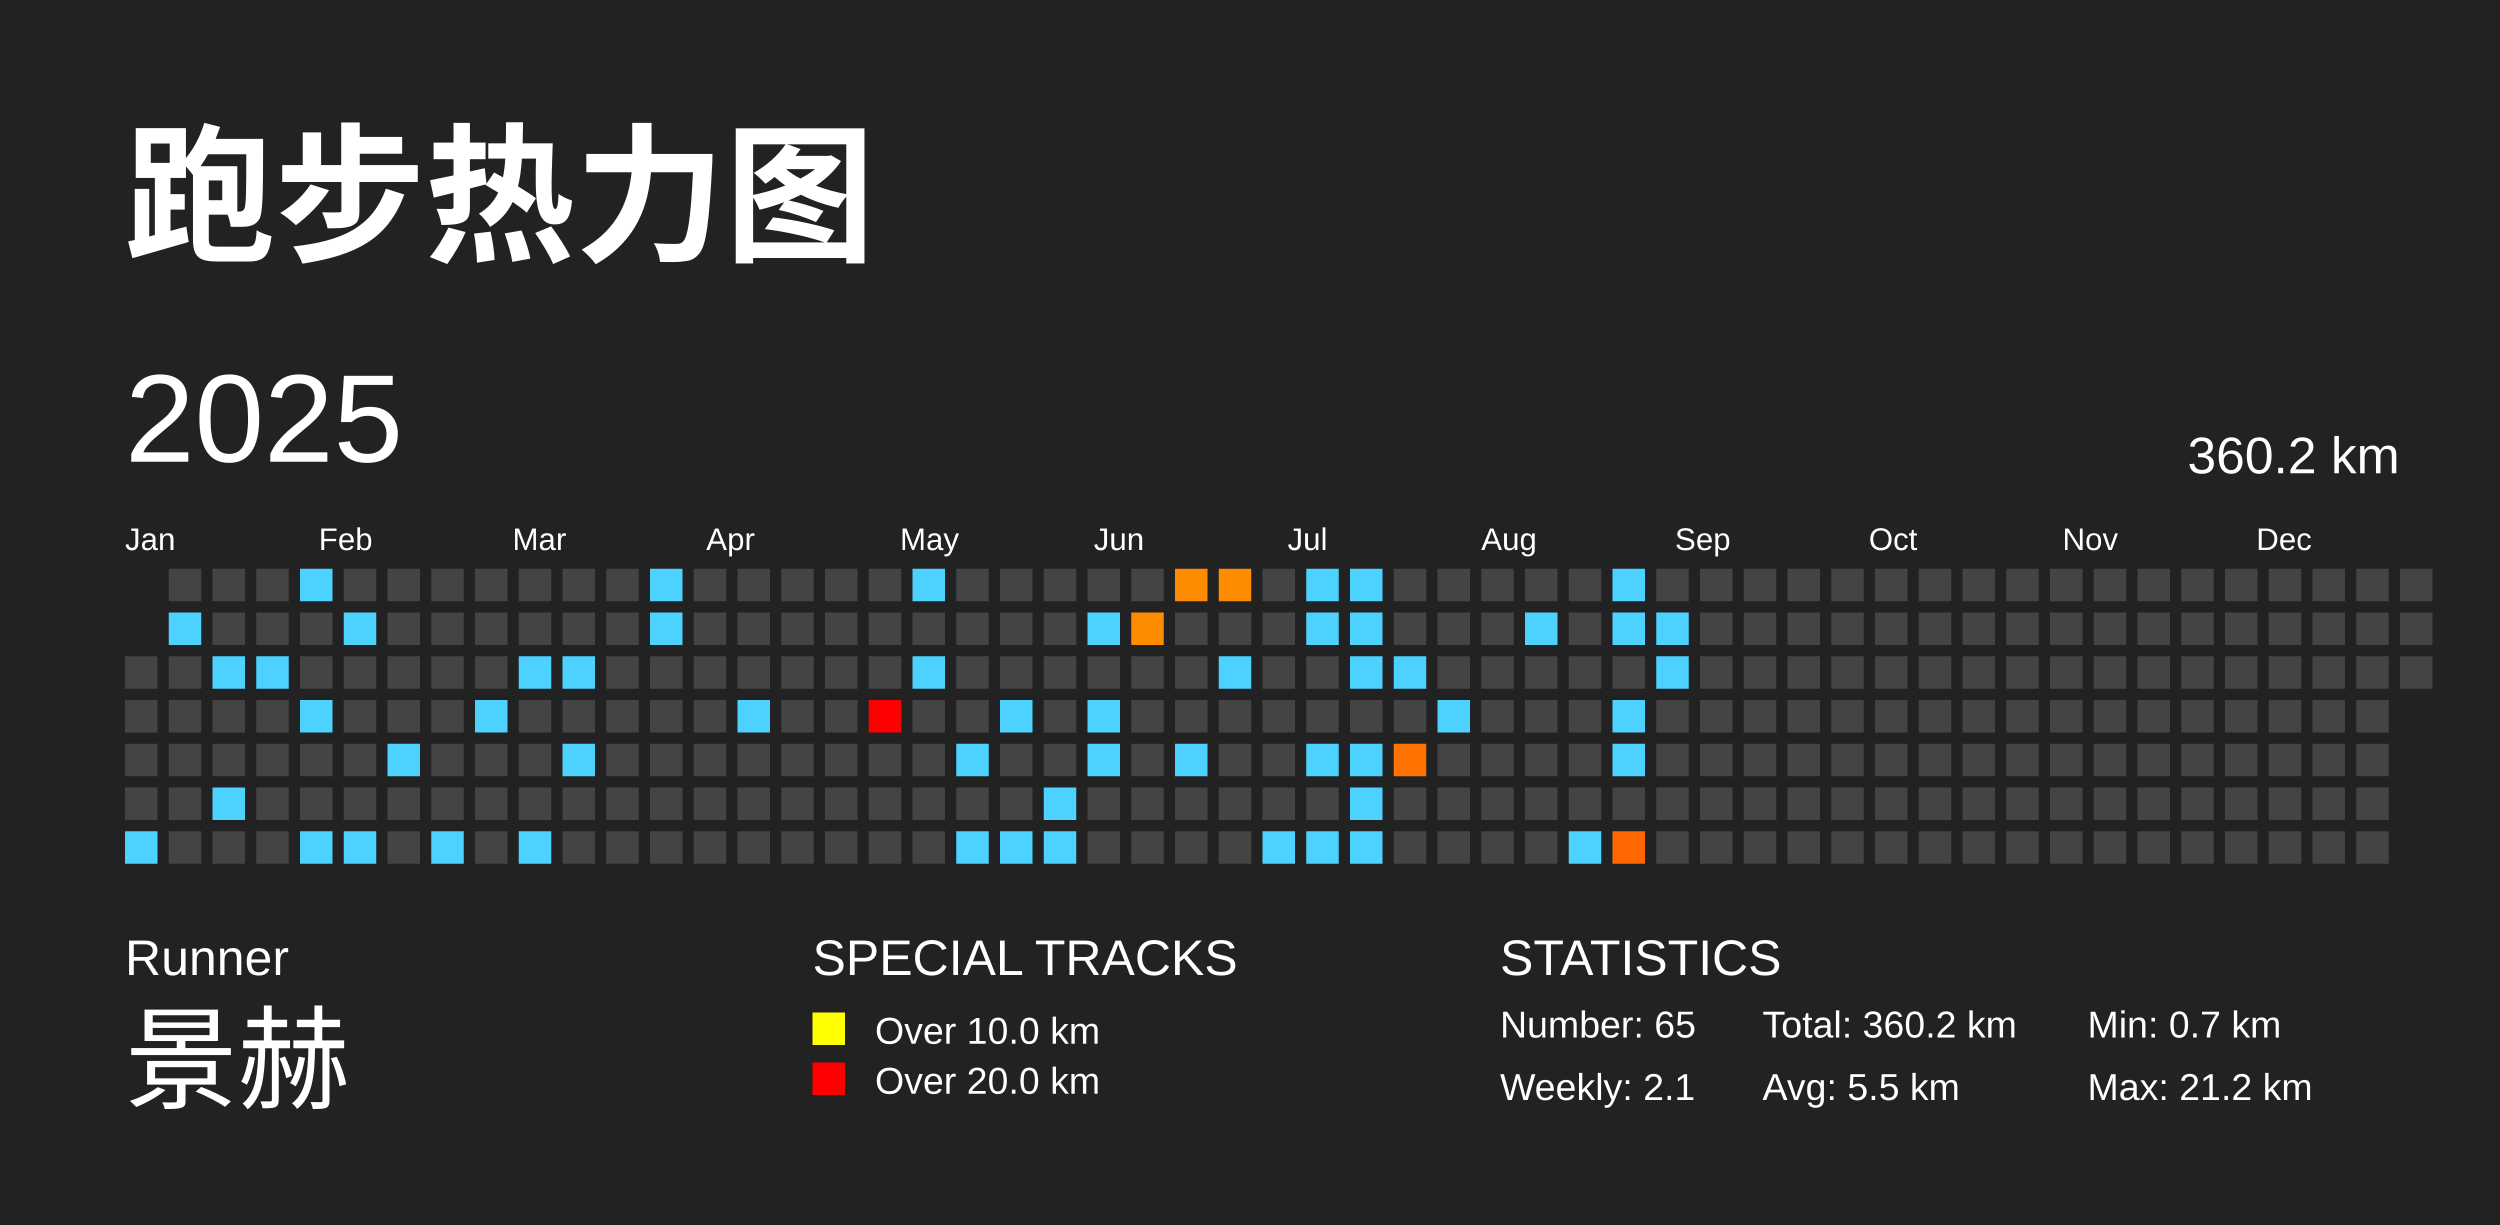
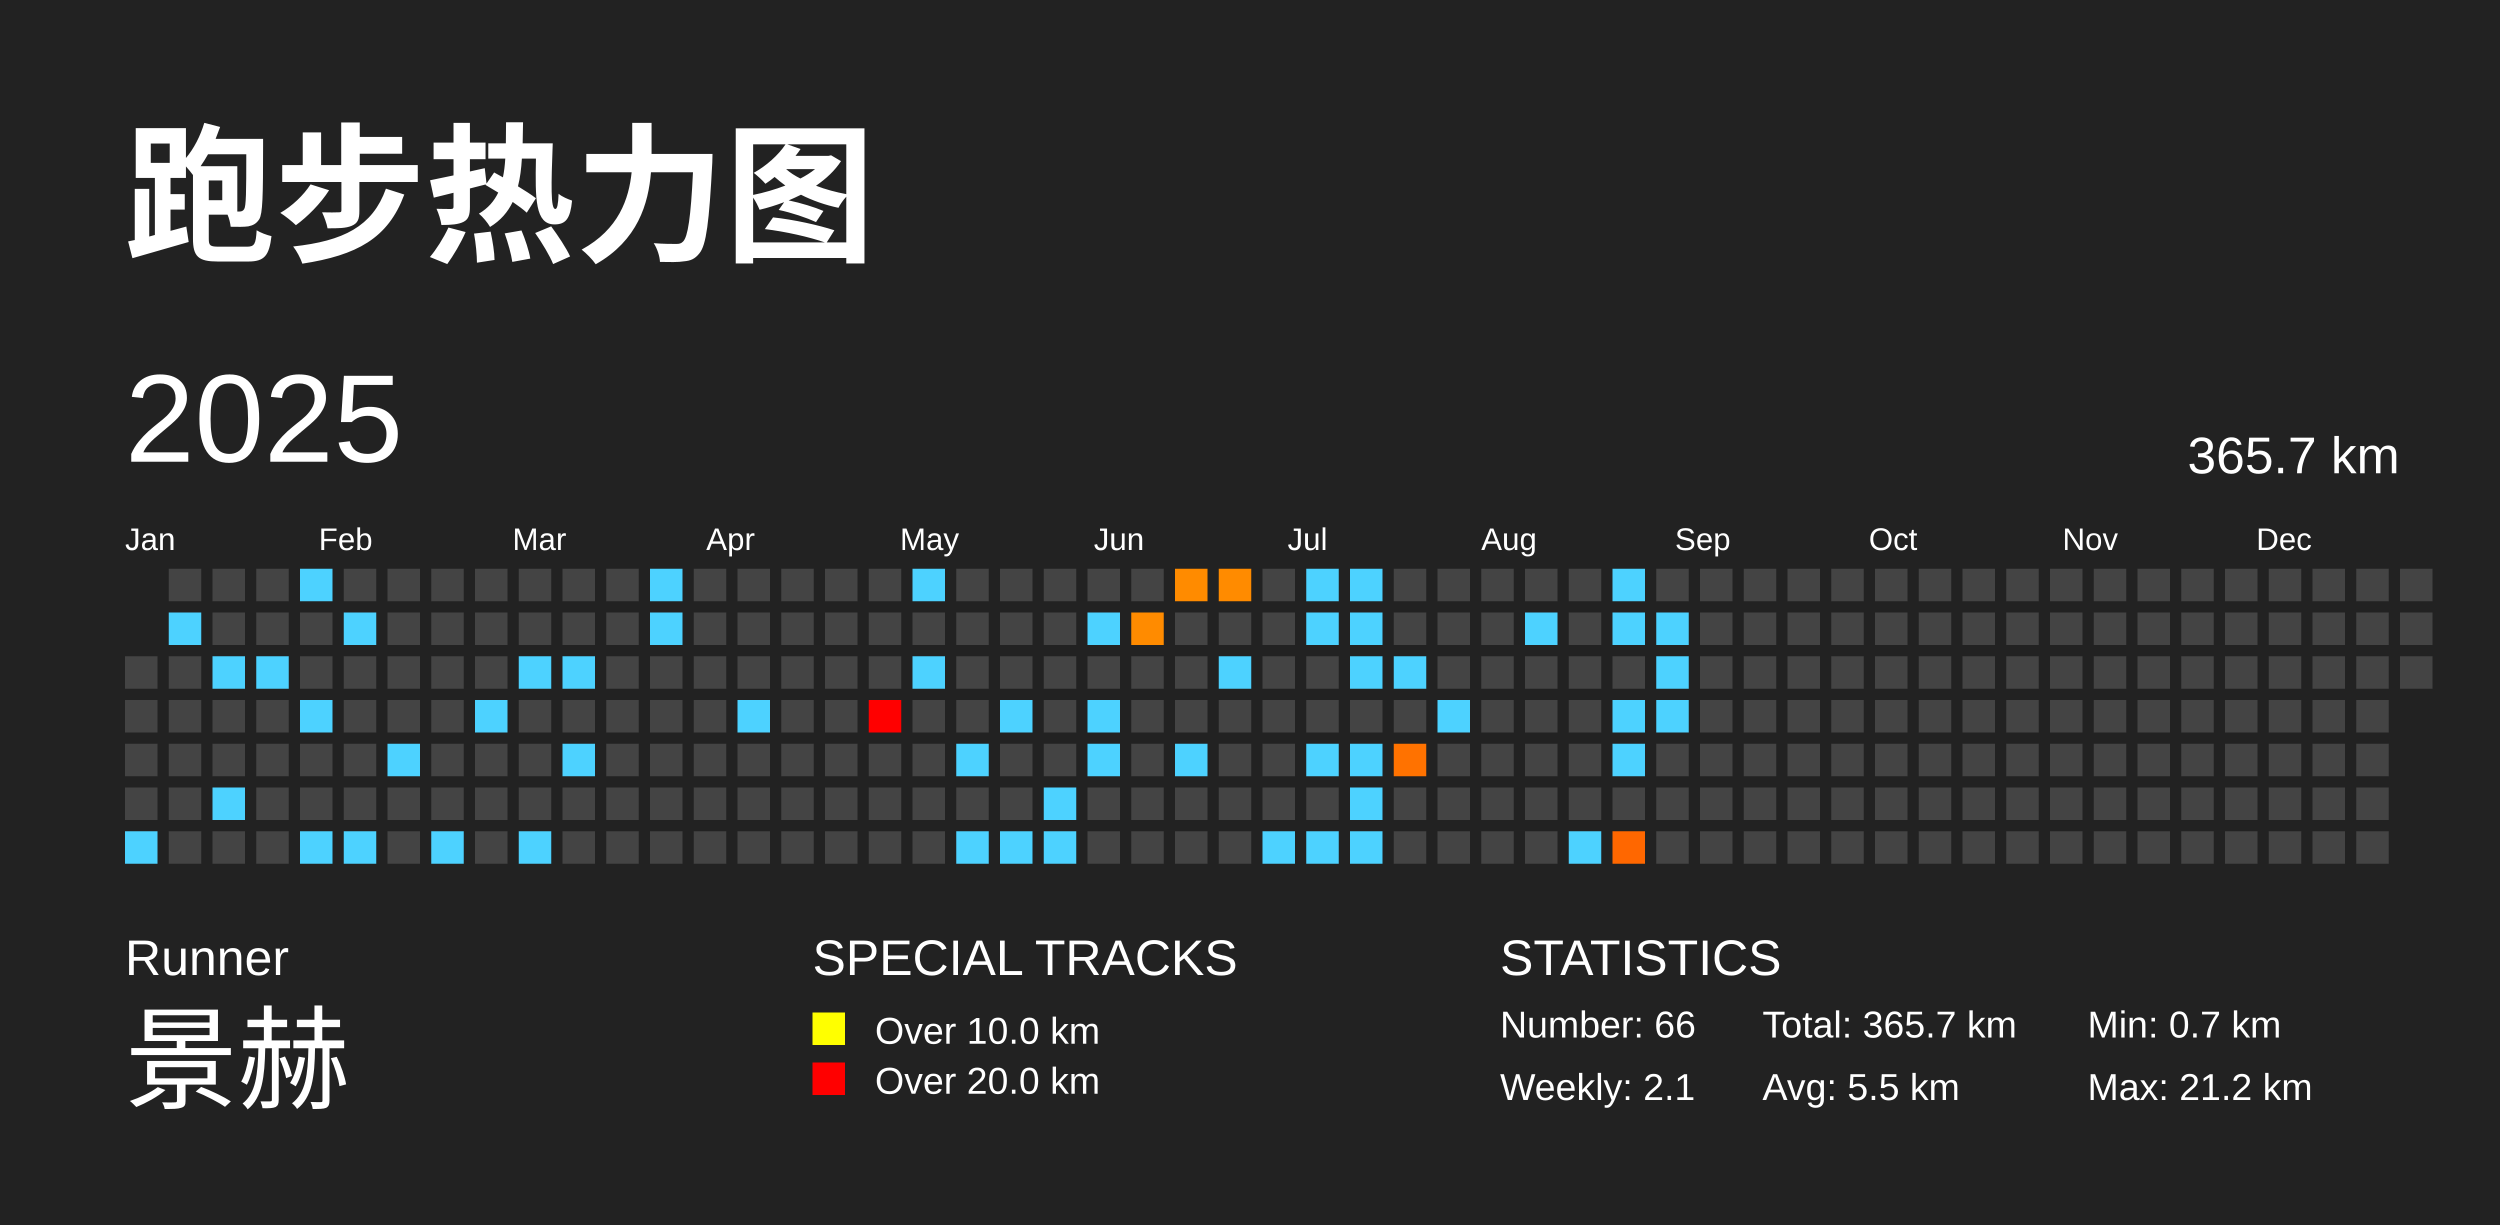
<svg xmlns="http://www.w3.org/2000/svg" baseProfile="full" height="98mm" version="1.1" viewBox="0,0,200,98" width="200mm">
  <defs />
  <rect fill="#222222" height="98" width="200" x="0" y="0" />
  <text fill="#FFFFFF" style="font-size:12px; font-family:Arial; font-weight:bold;" x="10" y="20">跑步热力图</text>
  <text fill="#FFFFFF" style="font-size:4px; font-family:Arial" x="10" y="78">Runner</text>
  <text fill="#FFFFFF" style="font-size:9px; font-family:Arial" x="10" y="88">景赫</text>
  <text fill="#FFFFFF" style="font-size:4px; font-family:Arial" x="65" y="78">SPECIAL TRACKS</text>
  <rect fill="yellow" height="2.6" width="2.6" x="65" y="81" />
  <text fill="#FFFFFF" style="font-size:3px; font-family:Arial" x="70" y="83.5">Over 10.0 km</text>
  <rect fill="red" height="2.6" width="2.6" x="65" y="85" />
  <text fill="#FFFFFF" style="font-size:3px; font-family:Arial" x="70" y="87.5">Over 20.0 km</text>
  <text fill="#FFFFFF" style="font-size:4px; font-family:Arial" x="120" y="78">STATISTICS</text>
-   <text fill="#FFFFFF" style="font-size:3px; font-family:Arial" x="120" y="83">Number: 65</text>
+   <text fill="#FFFFFF" style="font-size:3px; font-family:Arial" x="120" y="83">Number: 66</text>
  <text fill="#FFFFFF" style="font-size:3px; font-family:Arial" x="120" y="88">Weekly: 2.1</text>
-   <text fill="#FFFFFF" style="font-size:3px; font-family:Arial" x="141" y="83">Total: 360.2 km</text>
+   <text fill="#FFFFFF" style="font-size:3px; font-family:Arial" x="141" y="83">Total: 365.7 km</text>
  <text fill="#FFFFFF" style="font-size:3px; font-family:Arial" x="141" y="88">Avg: 5.5 km</text>
  <text fill="#FFFFFF" style="font-size:3px; font-family:Arial" x="167" y="83">Min: 0.7 km</text>
  <text fill="#FFFFFF" style="font-size:3px; font-family:Arial" x="167" y="88">Max: 21.2 km</text>
  <text dominant-baseline="hanging" fill="#FFFFFF" style="font-size:10.0px; font-family:Arial;" x="10" y="30">2025</text>
-   <text dominant-baseline="hanging" fill="#FFFFFF" style="font-size:4.125px; font-family:Arial;" x="175" y="35">360.2 km</text>
+   <text dominant-baseline="hanging" fill="#FFFFFF" style="font-size:4.125px; font-family:Arial;" x="175" y="35">365.7 km</text>
  <text fill="#FFFFFF" style="font-size:2.5px; font-family:Arial" x="10.0" y="44">Jan</text>
  <text fill="#FFFFFF" style="font-size:2.5px; font-family:Arial" x="25.5" y="44">Feb</text>
  <text fill="#FFFFFF" style="font-size:2.5px; font-family:Arial" x="41.0" y="44">Mar</text>
  <text fill="#FFFFFF" style="font-size:2.5px; font-family:Arial" x="56.5" y="44">Apr</text>
  <text fill="#FFFFFF" style="font-size:2.5px; font-family:Arial" x="72.0" y="44">May</text>
  <text fill="#FFFFFF" style="font-size:2.5px; font-family:Arial" x="87.5" y="44">Jun</text>
  <text fill="#FFFFFF" style="font-size:2.5px; font-family:Arial" x="103.0" y="44">Jul</text>
  <text fill="#FFFFFF" style="font-size:2.5px; font-family:Arial" x="118.5" y="44">Aug</text>
  <text fill="#FFFFFF" style="font-size:2.5px; font-family:Arial" x="134.0" y="44">Sep</text>
  <text fill="#FFFFFF" style="font-size:2.5px; font-family:Arial" x="149.5" y="44">Oct</text>
  <text fill="#FFFFFF" style="font-size:2.5px; font-family:Arial" x="165.0" y="44">Nov</text>
  <text fill="#FFFFFF" style="font-size:2.5px; font-family:Arial" x="180.5" y="44">Dec</text>
  <rect fill="#444444" height="2.6" width="2.6" x="10.0" y="52.5" />
  <rect fill="#444444" height="2.6" width="2.6" x="10.0" y="56.0" />
  <rect fill="#444444" height="2.6" width="2.6" x="10.0" y="59.5" />
  <rect fill="#444444" height="2.6" width="2.6" x="10.0" y="63.0" />
  <rect fill="#4dd2ff" height="2.6" width="2.6" x="10.0" y="66.5" />
  <rect fill="#444444" height="2.6" width="2.6" x="13.5" y="45.5" />
  <rect fill="#4dd2ff" height="2.6" width="2.6" x="13.5" y="49.0" />
  <rect fill="#444444" height="2.6" width="2.6" x="13.5" y="52.5" />
  <rect fill="#444444" height="2.6" width="2.6" x="13.5" y="56.0" />
  <rect fill="#444444" height="2.6" width="2.6" x="13.5" y="59.5" />
  <rect fill="#444444" height="2.6" width="2.6" x="13.5" y="63.0" />
  <rect fill="#444444" height="2.6" width="2.6" x="13.5" y="66.5" />
  <rect fill="#444444" height="2.6" width="2.6" x="17.0" y="45.5" />
  <rect fill="#444444" height="2.6" width="2.6" x="17.0" y="49.0" />
  <rect fill="#4dd2ff" height="2.6" width="2.6" x="17.0" y="52.5" />
  <rect fill="#444444" height="2.6" width="2.6" x="17.0" y="56.0" />
  <rect fill="#444444" height="2.6" width="2.6" x="17.0" y="59.5" />
  <rect fill="#4dd2ff" height="2.6" width="2.6" x="17.0" y="63.0" />
  <rect fill="#444444" height="2.6" width="2.6" x="17.0" y="66.5" />
  <rect fill="#444444" height="2.6" width="2.6" x="20.5" y="45.5" />
  <rect fill="#444444" height="2.6" width="2.6" x="20.5" y="49.0" />
  <rect fill="#4dd2ff" height="2.6" width="2.6" x="20.5" y="52.5" />
  <rect fill="#444444" height="2.6" width="2.6" x="20.5" y="56.0" />
  <rect fill="#444444" height="2.6" width="2.6" x="20.5" y="59.5" />
  <rect fill="#444444" height="2.6" width="2.6" x="20.5" y="63.0" />
  <rect fill="#444444" height="2.6" width="2.6" x="20.5" y="66.5" />
  <rect fill="#4dd2ff" height="2.6" width="2.6" x="24.0" y="45.5" />
  <rect fill="#444444" height="2.6" width="2.6" x="24.0" y="49.0" />
  <rect fill="#444444" height="2.6" width="2.6" x="24.0" y="52.5" />
  <rect fill="#4dd2ff" height="2.6" width="2.6" x="24.0" y="56.0" />
  <rect fill="#444444" height="2.6" width="2.6" x="24.0" y="59.5" />
  <rect fill="#444444" height="2.6" width="2.6" x="24.0" y="63.0" />
  <rect fill="#4dd2ff" height="2.6" width="2.6" x="24.0" y="66.5" />
  <rect fill="#444444" height="2.6" width="2.6" x="27.5" y="45.5" />
  <rect fill="#4dd2ff" height="2.6" width="2.6" x="27.5" y="49.0" />
  <rect fill="#444444" height="2.6" width="2.6" x="27.5" y="52.5" />
  <rect fill="#444444" height="2.6" width="2.6" x="27.5" y="56.0" />
  <rect fill="#444444" height="2.6" width="2.6" x="27.5" y="59.5" />
  <rect fill="#444444" height="2.6" width="2.6" x="27.5" y="63.0" />
  <rect fill="#4dd2ff" height="2.6" width="2.6" x="27.5" y="66.5" />
  <rect fill="#444444" height="2.6" width="2.6" x="31.0" y="45.5" />
  <rect fill="#444444" height="2.6" width="2.6" x="31.0" y="49.0" />
  <rect fill="#444444" height="2.6" width="2.6" x="31.0" y="52.5" />
  <rect fill="#444444" height="2.6" width="2.6" x="31.0" y="56.0" />
  <rect fill="#4dd2ff" height="2.6" width="2.6" x="31.0" y="59.5" />
  <rect fill="#444444" height="2.6" width="2.6" x="31.0" y="63.0" />
  <rect fill="#444444" height="2.6" width="2.6" x="31.0" y="66.5" />
  <rect fill="#444444" height="2.6" width="2.6" x="34.5" y="45.5" />
  <rect fill="#444444" height="2.6" width="2.6" x="34.5" y="49.0" />
  <rect fill="#444444" height="2.6" width="2.6" x="34.5" y="52.5" />
  <rect fill="#444444" height="2.6" width="2.6" x="34.5" y="56.0" />
  <rect fill="#444444" height="2.6" width="2.6" x="34.5" y="59.5" />
  <rect fill="#444444" height="2.6" width="2.6" x="34.5" y="63.0" />
  <rect fill="#4dd2ff" height="2.6" width="2.6" x="34.5" y="66.5" />
  <rect fill="#444444" height="2.6" width="2.6" x="38.0" y="45.5" />
  <rect fill="#444444" height="2.6" width="2.6" x="38.0" y="49.0" />
  <rect fill="#444444" height="2.6" width="2.6" x="38.0" y="52.5" />
  <rect fill="#4dd2ff" height="2.6" width="2.6" x="38.0" y="56.0" />
  <rect fill="#444444" height="2.6" width="2.6" x="38.0" y="59.5" />
  <rect fill="#444444" height="2.6" width="2.6" x="38.0" y="63.0" />
  <rect fill="#444444" height="2.6" width="2.6" x="38.0" y="66.5" />
  <rect fill="#444444" height="2.6" width="2.6" x="41.5" y="45.5" />
  <rect fill="#444444" height="2.6" width="2.6" x="41.5" y="49.0" />
  <rect fill="#4dd2ff" height="2.6" width="2.6" x="41.5" y="52.5" />
  <rect fill="#444444" height="2.6" width="2.6" x="41.5" y="56.0" />
  <rect fill="#444444" height="2.6" width="2.6" x="41.5" y="59.5" />
  <rect fill="#444444" height="2.6" width="2.6" x="41.5" y="63.0" />
  <rect fill="#4dd2ff" height="2.6" width="2.6" x="41.5" y="66.5" />
  <rect fill="#444444" height="2.6" width="2.6" x="45.0" y="45.5" />
  <rect fill="#444444" height="2.6" width="2.6" x="45.0" y="49.0" />
  <rect fill="#4dd2ff" height="2.6" width="2.6" x="45.0" y="52.5" />
  <rect fill="#444444" height="2.6" width="2.6" x="45.0" y="56.0" />
  <rect fill="#4dd2ff" height="2.6" width="2.6" x="45.0" y="59.5" />
  <rect fill="#444444" height="2.6" width="2.6" x="45.0" y="63.0" />
  <rect fill="#444444" height="2.6" width="2.6" x="45.0" y="66.5" />
  <rect fill="#444444" height="2.6" width="2.6" x="48.5" y="45.5" />
  <rect fill="#444444" height="2.6" width="2.6" x="48.5" y="49.0" />
  <rect fill="#444444" height="2.6" width="2.6" x="48.5" y="52.5" />
  <rect fill="#444444" height="2.6" width="2.6" x="48.5" y="56.0" />
  <rect fill="#444444" height="2.6" width="2.6" x="48.5" y="59.5" />
  <rect fill="#444444" height="2.6" width="2.6" x="48.5" y="63.0" />
  <rect fill="#444444" height="2.6" width="2.6" x="48.5" y="66.5" />
  <rect fill="#4dd2ff" height="2.6" width="2.6" x="52.0" y="45.5" />
  <rect fill="#4dd2ff" height="2.6" width="2.6" x="52.0" y="49.0" />
  <rect fill="#444444" height="2.6" width="2.6" x="52.0" y="52.5" />
  <rect fill="#444444" height="2.6" width="2.6" x="52.0" y="56.0" />
  <rect fill="#444444" height="2.6" width="2.6" x="52.0" y="59.5" />
  <rect fill="#444444" height="2.6" width="2.6" x="52.0" y="63.0" />
  <rect fill="#444444" height="2.6" width="2.6" x="52.0" y="66.5" />
  <rect fill="#444444" height="2.6" width="2.6" x="55.5" y="45.5" />
  <rect fill="#444444" height="2.6" width="2.6" x="55.5" y="49.0" />
  <rect fill="#444444" height="2.6" width="2.6" x="55.5" y="52.5" />
  <rect fill="#444444" height="2.6" width="2.6" x="55.5" y="56.0" />
  <rect fill="#444444" height="2.6" width="2.6" x="55.5" y="59.5" />
  <rect fill="#444444" height="2.6" width="2.6" x="55.5" y="63.0" />
  <rect fill="#444444" height="2.6" width="2.6" x="55.5" y="66.5" />
  <rect fill="#444444" height="2.6" width="2.6" x="59.0" y="45.5" />
  <rect fill="#444444" height="2.6" width="2.6" x="59.0" y="49.0" />
  <rect fill="#444444" height="2.6" width="2.6" x="59.0" y="52.5" />
  <rect fill="#4dd2ff" height="2.6" width="2.6" x="59.0" y="56.0" />
  <rect fill="#444444" height="2.6" width="2.6" x="59.0" y="59.5" />
  <rect fill="#444444" height="2.6" width="2.6" x="59.0" y="63.0" />
  <rect fill="#444444" height="2.6" width="2.6" x="59.0" y="66.5" />
  <rect fill="#444444" height="2.6" width="2.6" x="62.5" y="45.5" />
  <rect fill="#444444" height="2.6" width="2.6" x="62.5" y="49.0" />
  <rect fill="#444444" height="2.6" width="2.6" x="62.5" y="52.5" />
  <rect fill="#444444" height="2.6" width="2.6" x="62.5" y="56.0" />
  <rect fill="#444444" height="2.6" width="2.6" x="62.5" y="59.5" />
  <rect fill="#444444" height="2.6" width="2.6" x="62.5" y="63.0" />
  <rect fill="#444444" height="2.6" width="2.6" x="62.5" y="66.5" />
  <rect fill="#444444" height="2.6" width="2.6" x="66.0" y="45.5" />
  <rect fill="#444444" height="2.6" width="2.6" x="66.0" y="49.0" />
  <rect fill="#444444" height="2.6" width="2.6" x="66.0" y="52.5" />
  <rect fill="#444444" height="2.6" width="2.6" x="66.0" y="56.0" />
  <rect fill="#444444" height="2.6" width="2.6" x="66.0" y="59.5" />
  <rect fill="#444444" height="2.6" width="2.6" x="66.0" y="63.0" />
  <rect fill="#444444" height="2.6" width="2.6" x="66.0" y="66.5" />
  <rect fill="#444444" height="2.6" width="2.6" x="69.5" y="45.5" />
  <rect fill="#444444" height="2.6" width="2.6" x="69.5" y="49.0" />
  <rect fill="#444444" height="2.6" width="2.6" x="69.5" y="52.5" />
  <rect fill="red" height="2.6" width="2.6" x="69.5" y="56.0" />
  <rect fill="#444444" height="2.6" width="2.6" x="69.5" y="59.5" />
  <rect fill="#444444" height="2.6" width="2.6" x="69.5" y="63.0" />
  <rect fill="#444444" height="2.6" width="2.6" x="69.5" y="66.5" />
  <rect fill="#4dd2ff" height="2.6" width="2.6" x="73.0" y="45.5" />
  <rect fill="#444444" height="2.6" width="2.6" x="73.0" y="49.0" />
  <rect fill="#4dd2ff" height="2.6" width="2.6" x="73.0" y="52.5" />
  <rect fill="#444444" height="2.6" width="2.6" x="73.0" y="56.0" />
  <rect fill="#444444" height="2.6" width="2.6" x="73.0" y="59.5" />
  <rect fill="#444444" height="2.6" width="2.6" x="73.0" y="63.0" />
  <rect fill="#444444" height="2.6" width="2.6" x="73.0" y="66.5" />
  <rect fill="#444444" height="2.6" width="2.6" x="76.5" y="45.5" />
  <rect fill="#444444" height="2.6" width="2.6" x="76.5" y="49.0" />
  <rect fill="#444444" height="2.6" width="2.6" x="76.5" y="52.5" />
  <rect fill="#444444" height="2.6" width="2.6" x="76.5" y="56.0" />
  <rect fill="#4dd2ff" height="2.6" width="2.6" x="76.5" y="59.5" />
  <rect fill="#444444" height="2.6" width="2.6" x="76.5" y="63.0" />
  <rect fill="#4dd2ff" height="2.6" width="2.6" x="76.5" y="66.5" />
  <rect fill="#444444" height="2.6" width="2.6" x="80.0" y="45.5" />
  <rect fill="#444444" height="2.6" width="2.6" x="80.0" y="49.0" />
  <rect fill="#444444" height="2.6" width="2.6" x="80.0" y="52.5" />
  <rect fill="#4dd2ff" height="2.6" width="2.6" x="80.0" y="56.0" />
  <rect fill="#444444" height="2.6" width="2.6" x="80.0" y="59.5" />
  <rect fill="#444444" height="2.6" width="2.6" x="80.0" y="63.0" />
  <rect fill="#4dd2ff" height="2.6" width="2.6" x="80.0" y="66.5" />
  <rect fill="#444444" height="2.6" width="2.6" x="83.5" y="45.5" />
  <rect fill="#444444" height="2.6" width="2.6" x="83.5" y="49.0" />
  <rect fill="#444444" height="2.6" width="2.6" x="83.5" y="52.5" />
  <rect fill="#444444" height="2.6" width="2.6" x="83.5" y="56.0" />
  <rect fill="#444444" height="2.6" width="2.6" x="83.5" y="59.5" />
  <rect fill="#4dd2ff" height="2.6" width="2.6" x="83.5" y="63.0" />
  <rect fill="#4dd2ff" height="2.6" width="2.6" x="83.5" y="66.5" />
  <rect fill="#444444" height="2.6" width="2.6" x="87.0" y="45.5" />
  <rect fill="#4dd2ff" height="2.6" width="2.6" x="87.0" y="49.0" />
  <rect fill="#444444" height="2.6" width="2.6" x="87.0" y="52.5" />
  <rect fill="#4dd2ff" height="2.6" width="2.6" x="87.0" y="56.0" />
  <rect fill="#4dd2ff" height="2.6" width="2.6" x="87.0" y="59.5" />
  <rect fill="#444444" height="2.6" width="2.6" x="87.0" y="63.0" />
  <rect fill="#444444" height="2.6" width="2.6" x="87.0" y="66.5" />
  <rect fill="#444444" height="2.6" width="2.6" x="90.5" y="45.5" />
  <rect fill="#ff8b00" height="2.6" width="2.6" x="90.5" y="49.0" />
  <rect fill="#444444" height="2.6" width="2.6" x="90.5" y="52.5" />
  <rect fill="#444444" height="2.6" width="2.6" x="90.5" y="56.0" />
  <rect fill="#444444" height="2.6" width="2.6" x="90.5" y="59.5" />
  <rect fill="#444444" height="2.6" width="2.6" x="90.5" y="63.0" />
  <rect fill="#444444" height="2.6" width="2.6" x="90.5" y="66.5" />
  <rect fill="#ff8b00" height="2.6" width="2.6" x="94.0" y="45.5" />
  <rect fill="#444444" height="2.6" width="2.6" x="94.0" y="49.0" />
  <rect fill="#444444" height="2.6" width="2.6" x="94.0" y="52.5" />
  <rect fill="#444444" height="2.6" width="2.6" x="94.0" y="56.0" />
  <rect fill="#4dd2ff" height="2.6" width="2.6" x="94.0" y="59.5" />
  <rect fill="#444444" height="2.6" width="2.6" x="94.0" y="63.0" />
  <rect fill="#444444" height="2.6" width="2.6" x="94.0" y="66.5" />
  <rect fill="#ff8b00" height="2.6" width="2.6" x="97.5" y="45.5" />
  <rect fill="#444444" height="2.6" width="2.6" x="97.5" y="49.0" />
  <rect fill="#4dd2ff" height="2.6" width="2.6" x="97.5" y="52.5" />
  <rect fill="#444444" height="2.6" width="2.6" x="97.5" y="56.0" />
  <rect fill="#444444" height="2.6" width="2.6" x="97.5" y="59.5" />
  <rect fill="#444444" height="2.6" width="2.6" x="97.5" y="63.0" />
  <rect fill="#444444" height="2.6" width="2.6" x="97.5" y="66.5" />
  <rect fill="#444444" height="2.6" width="2.6" x="101.0" y="45.5" />
  <rect fill="#444444" height="2.6" width="2.6" x="101.0" y="49.0" />
  <rect fill="#444444" height="2.6" width="2.6" x="101.0" y="52.5" />
  <rect fill="#444444" height="2.6" width="2.6" x="101.0" y="56.0" />
  <rect fill="#444444" height="2.6" width="2.6" x="101.0" y="59.5" />
  <rect fill="#444444" height="2.6" width="2.6" x="101.0" y="63.0" />
  <rect fill="#4dd2ff" height="2.6" width="2.6" x="101.0" y="66.5" />
  <rect fill="#4dd2ff" height="2.6" width="2.6" x="104.5" y="45.5" />
  <rect fill="#4dd2ff" height="2.6" width="2.6" x="104.5" y="49.0" />
  <rect fill="#444444" height="2.6" width="2.6" x="104.5" y="52.5" />
  <rect fill="#444444" height="2.6" width="2.6" x="104.5" y="56.0" />
  <rect fill="#4dd2ff" height="2.6" width="2.6" x="104.5" y="59.5" />
  <rect fill="#444444" height="2.6" width="2.6" x="104.5" y="63.0" />
  <rect fill="#4dd2ff" height="2.6" width="2.6" x="104.5" y="66.5" />
  <rect fill="#4dd2ff" height="2.6" width="2.6" x="108.0" y="45.5" />
  <rect fill="#4dd2ff" height="2.6" width="2.6" x="108.0" y="49.0" />
  <rect fill="#4dd2ff" height="2.6" width="2.6" x="108.0" y="52.5" />
  <rect fill="#444444" height="2.6" width="2.6" x="108.0" y="56.0" />
  <rect fill="#4dd2ff" height="2.6" width="2.6" x="108.0" y="59.5" />
  <rect fill="#4dd2ff" height="2.6" width="2.6" x="108.0" y="63.0" />
  <rect fill="#4dd2ff" height="2.6" width="2.6" x="108.0" y="66.5" />
  <rect fill="#444444" height="2.6" width="2.6" x="111.5" y="45.5" />
  <rect fill="#444444" height="2.6" width="2.6" x="111.5" y="49.0" />
  <rect fill="#4dd2ff" height="2.6" width="2.6" x="111.5" y="52.5" />
  <rect fill="#444444" height="2.6" width="2.6" x="111.5" y="56.0" />
  <rect fill="#ff7200" height="2.6" width="2.6" x="111.5" y="59.5" />
  <rect fill="#444444" height="2.6" width="2.6" x="111.5" y="63.0" />
  <rect fill="#444444" height="2.6" width="2.6" x="111.5" y="66.5" />
  <rect fill="#444444" height="2.6" width="2.6" x="115.0" y="45.5" />
  <rect fill="#444444" height="2.6" width="2.6" x="115.0" y="49.0" />
  <rect fill="#444444" height="2.6" width="2.6" x="115.0" y="52.5" />
  <rect fill="#4dd2ff" height="2.6" width="2.6" x="115.0" y="56.0" />
  <rect fill="#444444" height="2.6" width="2.6" x="115.0" y="59.5" />
  <rect fill="#444444" height="2.6" width="2.6" x="115.0" y="63.0" />
  <rect fill="#444444" height="2.6" width="2.6" x="115.0" y="66.5" />
  <rect fill="#444444" height="2.6" width="2.6" x="118.5" y="45.5" />
  <rect fill="#444444" height="2.6" width="2.6" x="118.5" y="49.0" />
  <rect fill="#444444" height="2.6" width="2.6" x="118.5" y="52.5" />
  <rect fill="#444444" height="2.6" width="2.6" x="118.5" y="56.0" />
  <rect fill="#444444" height="2.6" width="2.6" x="118.5" y="59.5" />
  <rect fill="#444444" height="2.6" width="2.6" x="118.5" y="63.0" />
  <rect fill="#444444" height="2.6" width="2.6" x="118.5" y="66.5" />
  <rect fill="#444444" height="2.6" width="2.6" x="122.0" y="45.5" />
  <rect fill="#4dd2ff" height="2.6" width="2.6" x="122.0" y="49.0" />
  <rect fill="#444444" height="2.6" width="2.6" x="122.0" y="52.5" />
  <rect fill="#444444" height="2.6" width="2.6" x="122.0" y="56.0" />
  <rect fill="#444444" height="2.6" width="2.6" x="122.0" y="59.5" />
  <rect fill="#444444" height="2.6" width="2.6" x="122.0" y="63.0" />
  <rect fill="#444444" height="2.6" width="2.6" x="122.0" y="66.5" />
  <rect fill="#444444" height="2.6" width="2.6" x="125.5" y="45.5" />
  <rect fill="#444444" height="2.6" width="2.6" x="125.5" y="49.0" />
  <rect fill="#444444" height="2.6" width="2.6" x="125.5" y="52.5" />
  <rect fill="#444444" height="2.6" width="2.6" x="125.5" y="56.0" />
  <rect fill="#444444" height="2.6" width="2.6" x="125.5" y="59.5" />
  <rect fill="#444444" height="2.6" width="2.6" x="125.5" y="63.0" />
  <rect fill="#4dd2ff" height="2.6" width="2.6" x="125.5" y="66.5" />
  <rect fill="#4dd2ff" height="2.6" width="2.6" x="129.0" y="45.5" />
  <rect fill="#4dd2ff" height="2.6" width="2.6" x="129.0" y="49.0" />
  <rect fill="#444444" height="2.6" width="2.6" x="129.0" y="52.5" />
  <rect fill="#4dd2ff" height="2.6" width="2.6" x="129.0" y="56.0" />
  <rect fill="#4dd2ff" height="2.6" width="2.6" x="129.0" y="59.5" />
  <rect fill="#444444" height="2.6" width="2.6" x="129.0" y="63.0" />
  <rect fill="#ff6700" height="2.6" width="2.6" x="129.0" y="66.5" />
  <rect fill="#444444" height="2.6" width="2.6" x="132.5" y="45.5" />
  <rect fill="#4dd2ff" height="2.6" width="2.6" x="132.5" y="49.0" />
  <rect fill="#4dd2ff" height="2.6" width="2.6" x="132.5" y="52.5" />
-   <rect fill="#444444" height="2.6" width="2.6" x="132.5" y="56.0" />
+   <rect fill="#4dd2ff" height="2.6" width="2.6" x="132.5" y="56.0" />
  <rect fill="#444444" height="2.6" width="2.6" x="132.5" y="59.5" />
  <rect fill="#444444" height="2.6" width="2.6" x="132.5" y="63.0" />
  <rect fill="#444444" height="2.6" width="2.6" x="132.5" y="66.5" />
  <rect fill="#444444" height="2.6" width="2.6" x="136.0" y="45.5" />
  <rect fill="#444444" height="2.6" width="2.6" x="136.0" y="49.0" />
  <rect fill="#444444" height="2.6" width="2.6" x="136.0" y="52.5" />
  <rect fill="#444444" height="2.6" width="2.6" x="136.0" y="56.0" />
  <rect fill="#444444" height="2.6" width="2.6" x="136.0" y="59.5" />
  <rect fill="#444444" height="2.6" width="2.6" x="136.0" y="63.0" />
  <rect fill="#444444" height="2.6" width="2.6" x="136.0" y="66.5" />
  <rect fill="#444444" height="2.6" width="2.6" x="139.5" y="45.5" />
  <rect fill="#444444" height="2.6" width="2.6" x="139.5" y="49.0" />
  <rect fill="#444444" height="2.6" width="2.6" x="139.5" y="52.5" />
  <rect fill="#444444" height="2.6" width="2.6" x="139.5" y="56.0" />
  <rect fill="#444444" height="2.6" width="2.6" x="139.5" y="59.5" />
  <rect fill="#444444" height="2.6" width="2.6" x="139.5" y="63.0" />
  <rect fill="#444444" height="2.6" width="2.6" x="139.5" y="66.5" />
  <rect fill="#444444" height="2.6" width="2.6" x="143.0" y="45.5" />
  <rect fill="#444444" height="2.6" width="2.6" x="143.0" y="49.0" />
  <rect fill="#444444" height="2.6" width="2.6" x="143.0" y="52.5" />
  <rect fill="#444444" height="2.6" width="2.6" x="143.0" y="56.0" />
  <rect fill="#444444" height="2.6" width="2.6" x="143.0" y="59.5" />
  <rect fill="#444444" height="2.6" width="2.6" x="143.0" y="63.0" />
  <rect fill="#444444" height="2.6" width="2.6" x="143.0" y="66.5" />
  <rect fill="#444444" height="2.6" width="2.6" x="146.5" y="45.5" />
  <rect fill="#444444" height="2.6" width="2.6" x="146.5" y="49.0" />
  <rect fill="#444444" height="2.6" width="2.6" x="146.5" y="52.5" />
  <rect fill="#444444" height="2.6" width="2.6" x="146.5" y="56.0" />
  <rect fill="#444444" height="2.6" width="2.6" x="146.5" y="59.5" />
  <rect fill="#444444" height="2.6" width="2.6" x="146.5" y="63.0" />
  <rect fill="#444444" height="2.6" width="2.6" x="146.5" y="66.5" />
  <rect fill="#444444" height="2.6" width="2.6" x="150.0" y="45.5" />
  <rect fill="#444444" height="2.6" width="2.6" x="150.0" y="49.0" />
  <rect fill="#444444" height="2.6" width="2.6" x="150.0" y="52.5" />
  <rect fill="#444444" height="2.6" width="2.6" x="150.0" y="56.0" />
  <rect fill="#444444" height="2.6" width="2.6" x="150.0" y="59.5" />
  <rect fill="#444444" height="2.6" width="2.6" x="150.0" y="63.0" />
  <rect fill="#444444" height="2.6" width="2.6" x="150.0" y="66.5" />
  <rect fill="#444444" height="2.6" width="2.6" x="153.5" y="45.5" />
  <rect fill="#444444" height="2.6" width="2.6" x="153.5" y="49.0" />
  <rect fill="#444444" height="2.6" width="2.6" x="153.5" y="52.5" />
  <rect fill="#444444" height="2.6" width="2.6" x="153.5" y="56.0" />
  <rect fill="#444444" height="2.6" width="2.6" x="153.5" y="59.5" />
  <rect fill="#444444" height="2.6" width="2.6" x="153.5" y="63.0" />
  <rect fill="#444444" height="2.6" width="2.6" x="153.5" y="66.5" />
  <rect fill="#444444" height="2.6" width="2.6" x="157.0" y="45.5" />
  <rect fill="#444444" height="2.6" width="2.6" x="157.0" y="49.0" />
  <rect fill="#444444" height="2.6" width="2.6" x="157.0" y="52.5" />
  <rect fill="#444444" height="2.6" width="2.6" x="157.0" y="56.0" />
  <rect fill="#444444" height="2.6" width="2.6" x="157.0" y="59.5" />
  <rect fill="#444444" height="2.6" width="2.6" x="157.0" y="63.0" />
  <rect fill="#444444" height="2.6" width="2.6" x="157.0" y="66.5" />
  <rect fill="#444444" height="2.6" width="2.6" x="160.5" y="45.5" />
  <rect fill="#444444" height="2.6" width="2.6" x="160.5" y="49.0" />
  <rect fill="#444444" height="2.6" width="2.6" x="160.5" y="52.5" />
  <rect fill="#444444" height="2.6" width="2.6" x="160.5" y="56.0" />
  <rect fill="#444444" height="2.6" width="2.6" x="160.5" y="59.5" />
  <rect fill="#444444" height="2.6" width="2.6" x="160.5" y="63.0" />
  <rect fill="#444444" height="2.6" width="2.6" x="160.5" y="66.5" />
  <rect fill="#444444" height="2.6" width="2.6" x="164.0" y="45.5" />
  <rect fill="#444444" height="2.6" width="2.6" x="164.0" y="49.0" />
  <rect fill="#444444" height="2.6" width="2.6" x="164.0" y="52.5" />
  <rect fill="#444444" height="2.6" width="2.6" x="164.0" y="56.0" />
  <rect fill="#444444" height="2.6" width="2.6" x="164.0" y="59.5" />
  <rect fill="#444444" height="2.6" width="2.6" x="164.0" y="63.0" />
  <rect fill="#444444" height="2.6" width="2.6" x="164.0" y="66.5" />
  <rect fill="#444444" height="2.6" width="2.6" x="167.5" y="45.5" />
  <rect fill="#444444" height="2.6" width="2.6" x="167.5" y="49.0" />
  <rect fill="#444444" height="2.6" width="2.6" x="167.5" y="52.5" />
  <rect fill="#444444" height="2.6" width="2.6" x="167.5" y="56.0" />
  <rect fill="#444444" height="2.6" width="2.6" x="167.5" y="59.5" />
  <rect fill="#444444" height="2.6" width="2.6" x="167.5" y="63.0" />
  <rect fill="#444444" height="2.6" width="2.6" x="167.5" y="66.5" />
  <rect fill="#444444" height="2.6" width="2.6" x="171.0" y="45.5" />
  <rect fill="#444444" height="2.6" width="2.6" x="171.0" y="49.0" />
  <rect fill="#444444" height="2.6" width="2.6" x="171.0" y="52.5" />
  <rect fill="#444444" height="2.6" width="2.6" x="171.0" y="56.0" />
  <rect fill="#444444" height="2.6" width="2.6" x="171.0" y="59.5" />
  <rect fill="#444444" height="2.6" width="2.6" x="171.0" y="63.0" />
  <rect fill="#444444" height="2.6" width="2.6" x="171.0" y="66.5" />
  <rect fill="#444444" height="2.6" width="2.6" x="174.5" y="45.5" />
  <rect fill="#444444" height="2.6" width="2.6" x="174.5" y="49.0" />
  <rect fill="#444444" height="2.6" width="2.6" x="174.5" y="52.5" />
  <rect fill="#444444" height="2.6" width="2.6" x="174.5" y="56.0" />
  <rect fill="#444444" height="2.6" width="2.6" x="174.5" y="59.5" />
  <rect fill="#444444" height="2.6" width="2.6" x="174.5" y="63.0" />
  <rect fill="#444444" height="2.6" width="2.6" x="174.5" y="66.5" />
  <rect fill="#444444" height="2.6" width="2.6" x="178.0" y="45.5" />
  <rect fill="#444444" height="2.6" width="2.6" x="178.0" y="49.0" />
  <rect fill="#444444" height="2.6" width="2.6" x="178.0" y="52.5" />
  <rect fill="#444444" height="2.6" width="2.6" x="178.0" y="56.0" />
  <rect fill="#444444" height="2.6" width="2.6" x="178.0" y="59.5" />
  <rect fill="#444444" height="2.6" width="2.6" x="178.0" y="63.0" />
  <rect fill="#444444" height="2.6" width="2.6" x="178.0" y="66.5" />
  <rect fill="#444444" height="2.6" width="2.6" x="181.5" y="45.5" />
  <rect fill="#444444" height="2.6" width="2.6" x="181.5" y="49.0" />
  <rect fill="#444444" height="2.6" width="2.6" x="181.5" y="52.5" />
  <rect fill="#444444" height="2.6" width="2.6" x="181.5" y="56.0" />
  <rect fill="#444444" height="2.6" width="2.6" x="181.5" y="59.5" />
  <rect fill="#444444" height="2.6" width="2.6" x="181.5" y="63.0" />
  <rect fill="#444444" height="2.6" width="2.6" x="181.5" y="66.5" />
  <rect fill="#444444" height="2.6" width="2.6" x="185.0" y="45.5" />
  <rect fill="#444444" height="2.6" width="2.6" x="185.0" y="49.0" />
  <rect fill="#444444" height="2.6" width="2.6" x="185.0" y="52.5" />
  <rect fill="#444444" height="2.6" width="2.6" x="185.0" y="56.0" />
  <rect fill="#444444" height="2.6" width="2.6" x="185.0" y="59.5" />
  <rect fill="#444444" height="2.6" width="2.6" x="185.0" y="63.0" />
  <rect fill="#444444" height="2.6" width="2.6" x="185.0" y="66.5" />
  <rect fill="#444444" height="2.6" width="2.6" x="188.5" y="45.5" />
  <rect fill="#444444" height="2.6" width="2.6" x="188.5" y="49.0" />
  <rect fill="#444444" height="2.6" width="2.6" x="188.5" y="52.5" />
  <rect fill="#444444" height="2.6" width="2.6" x="188.5" y="56.0" />
  <rect fill="#444444" height="2.6" width="2.6" x="188.5" y="59.5" />
  <rect fill="#444444" height="2.6" width="2.6" x="188.5" y="63.0" />
  <rect fill="#444444" height="2.6" width="2.6" x="188.5" y="66.5" />
  <rect fill="#444444" height="2.6" width="2.6" x="192.0" y="45.5" />
  <rect fill="#444444" height="2.6" width="2.6" x="192.0" y="49.0" />
  <rect fill="#444444" height="2.6" width="2.6" x="192.0" y="52.5" />
</svg>
